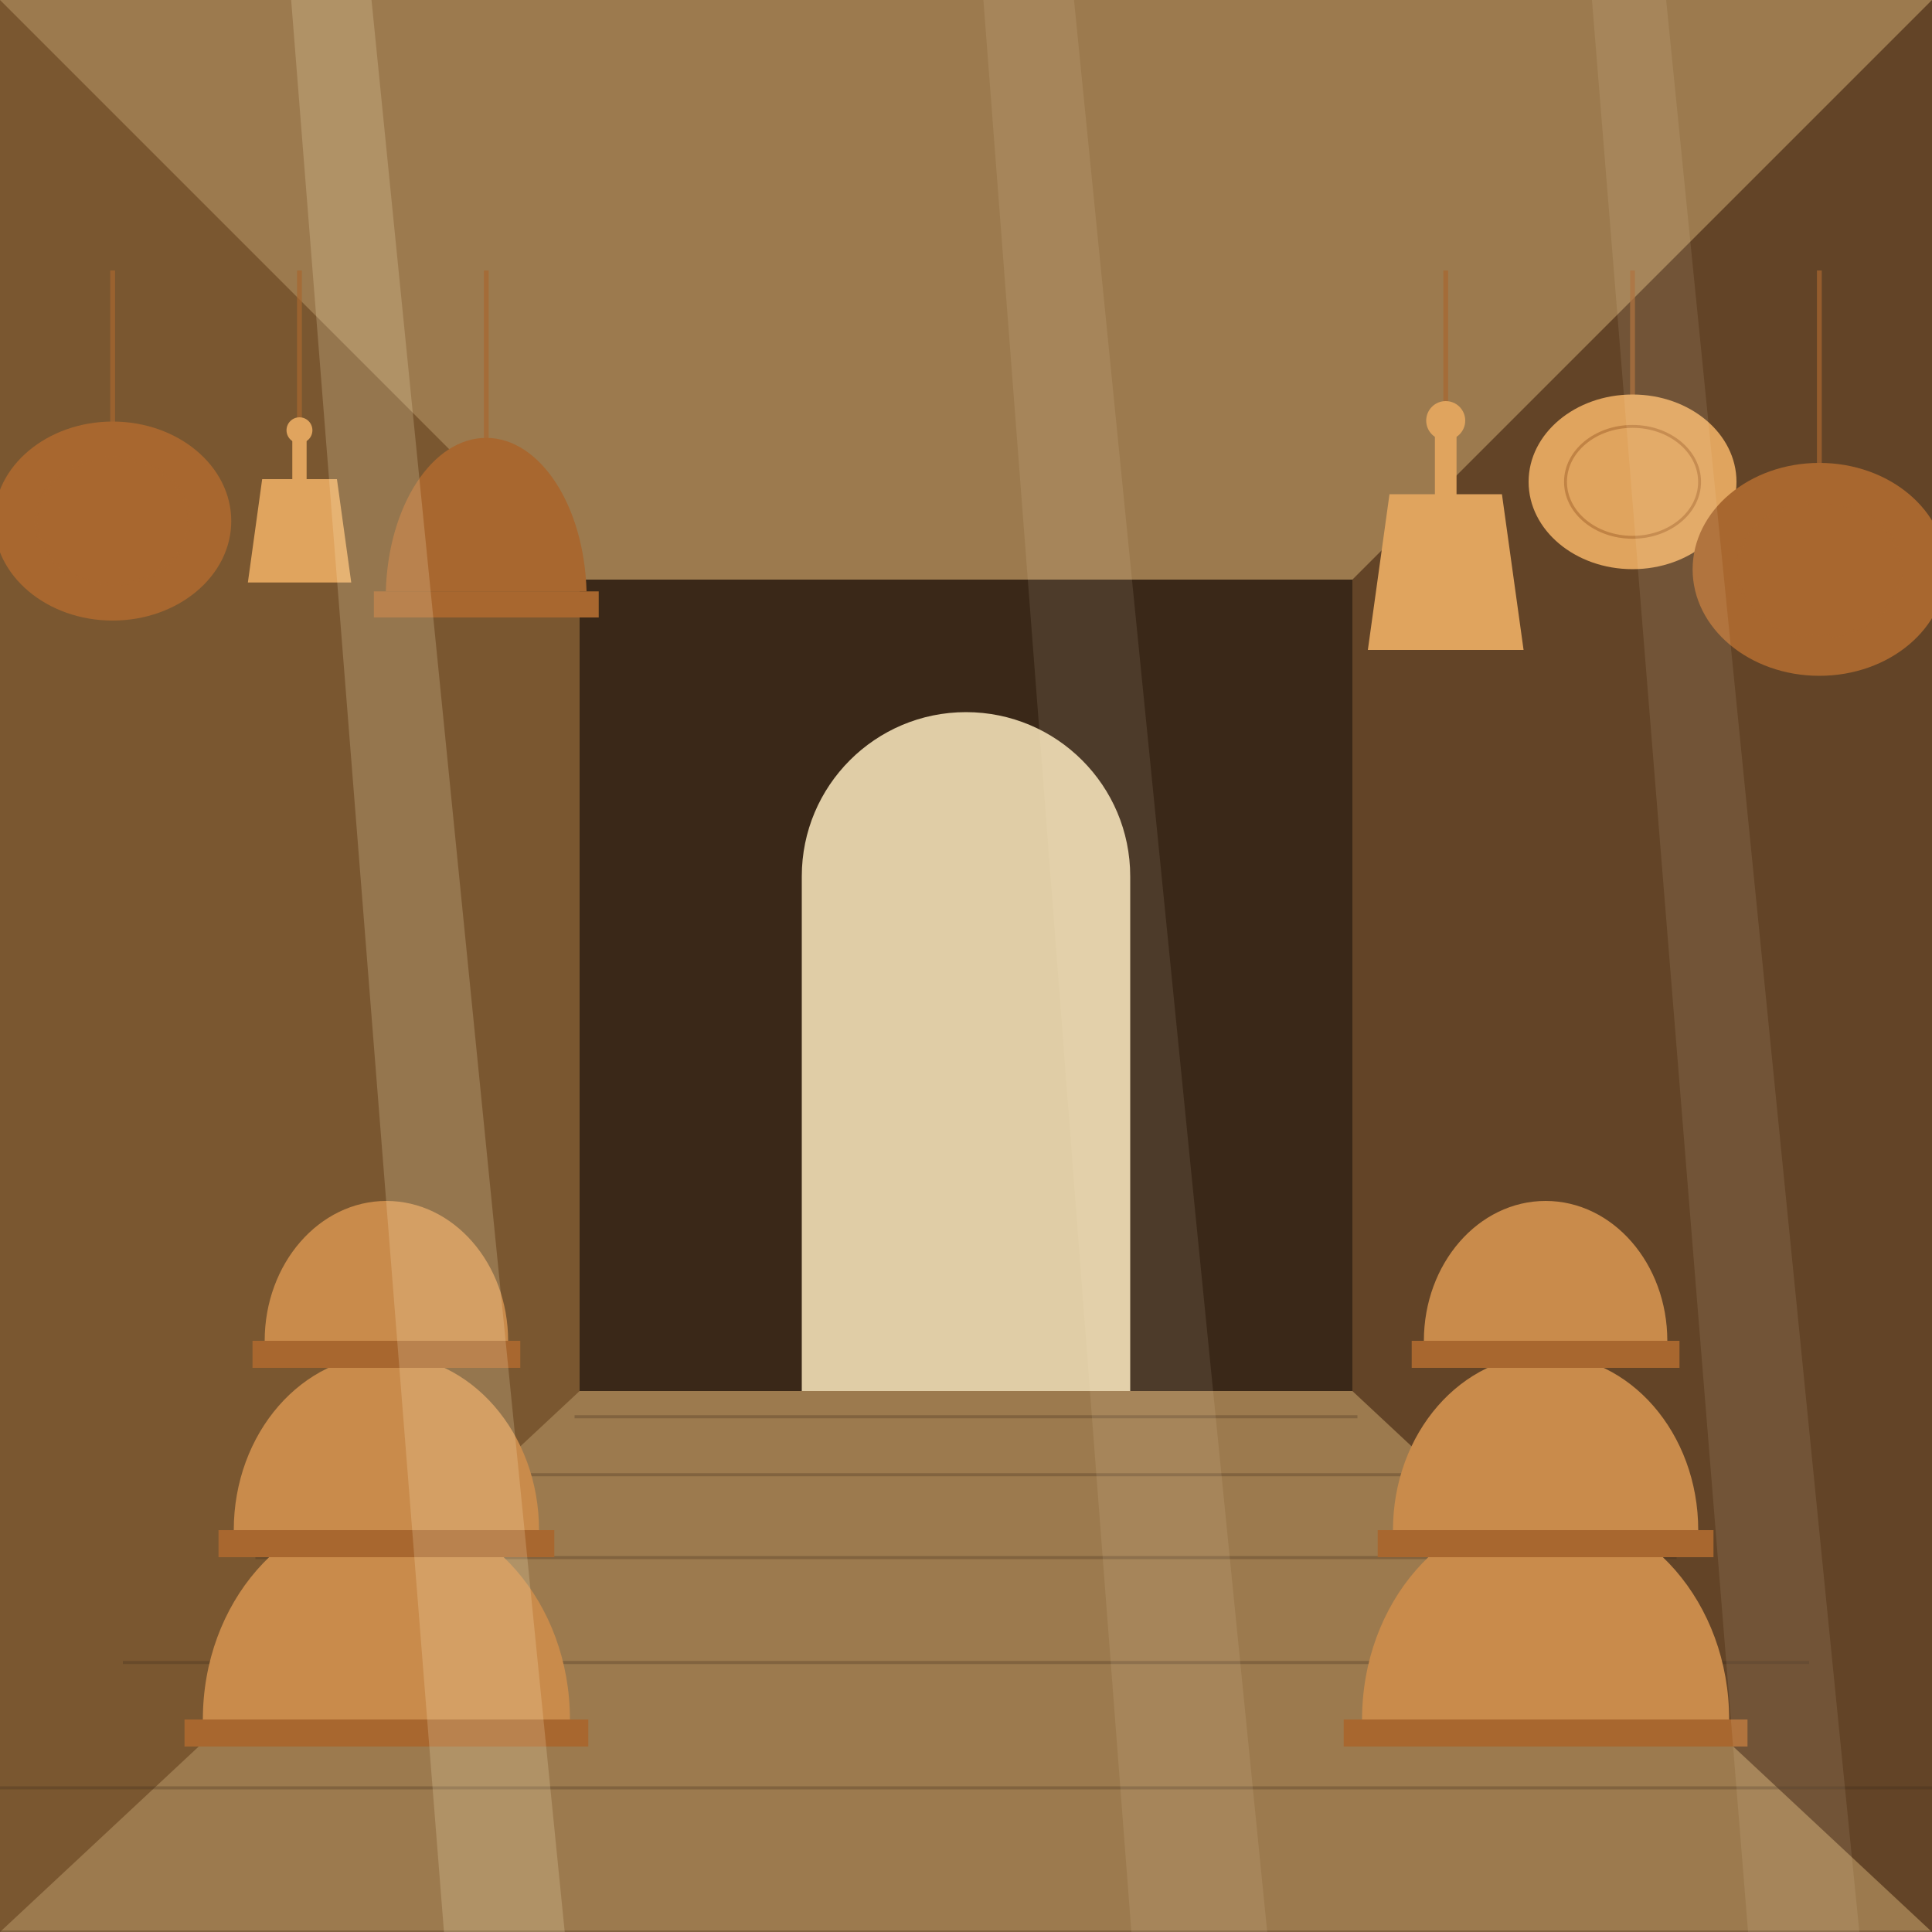
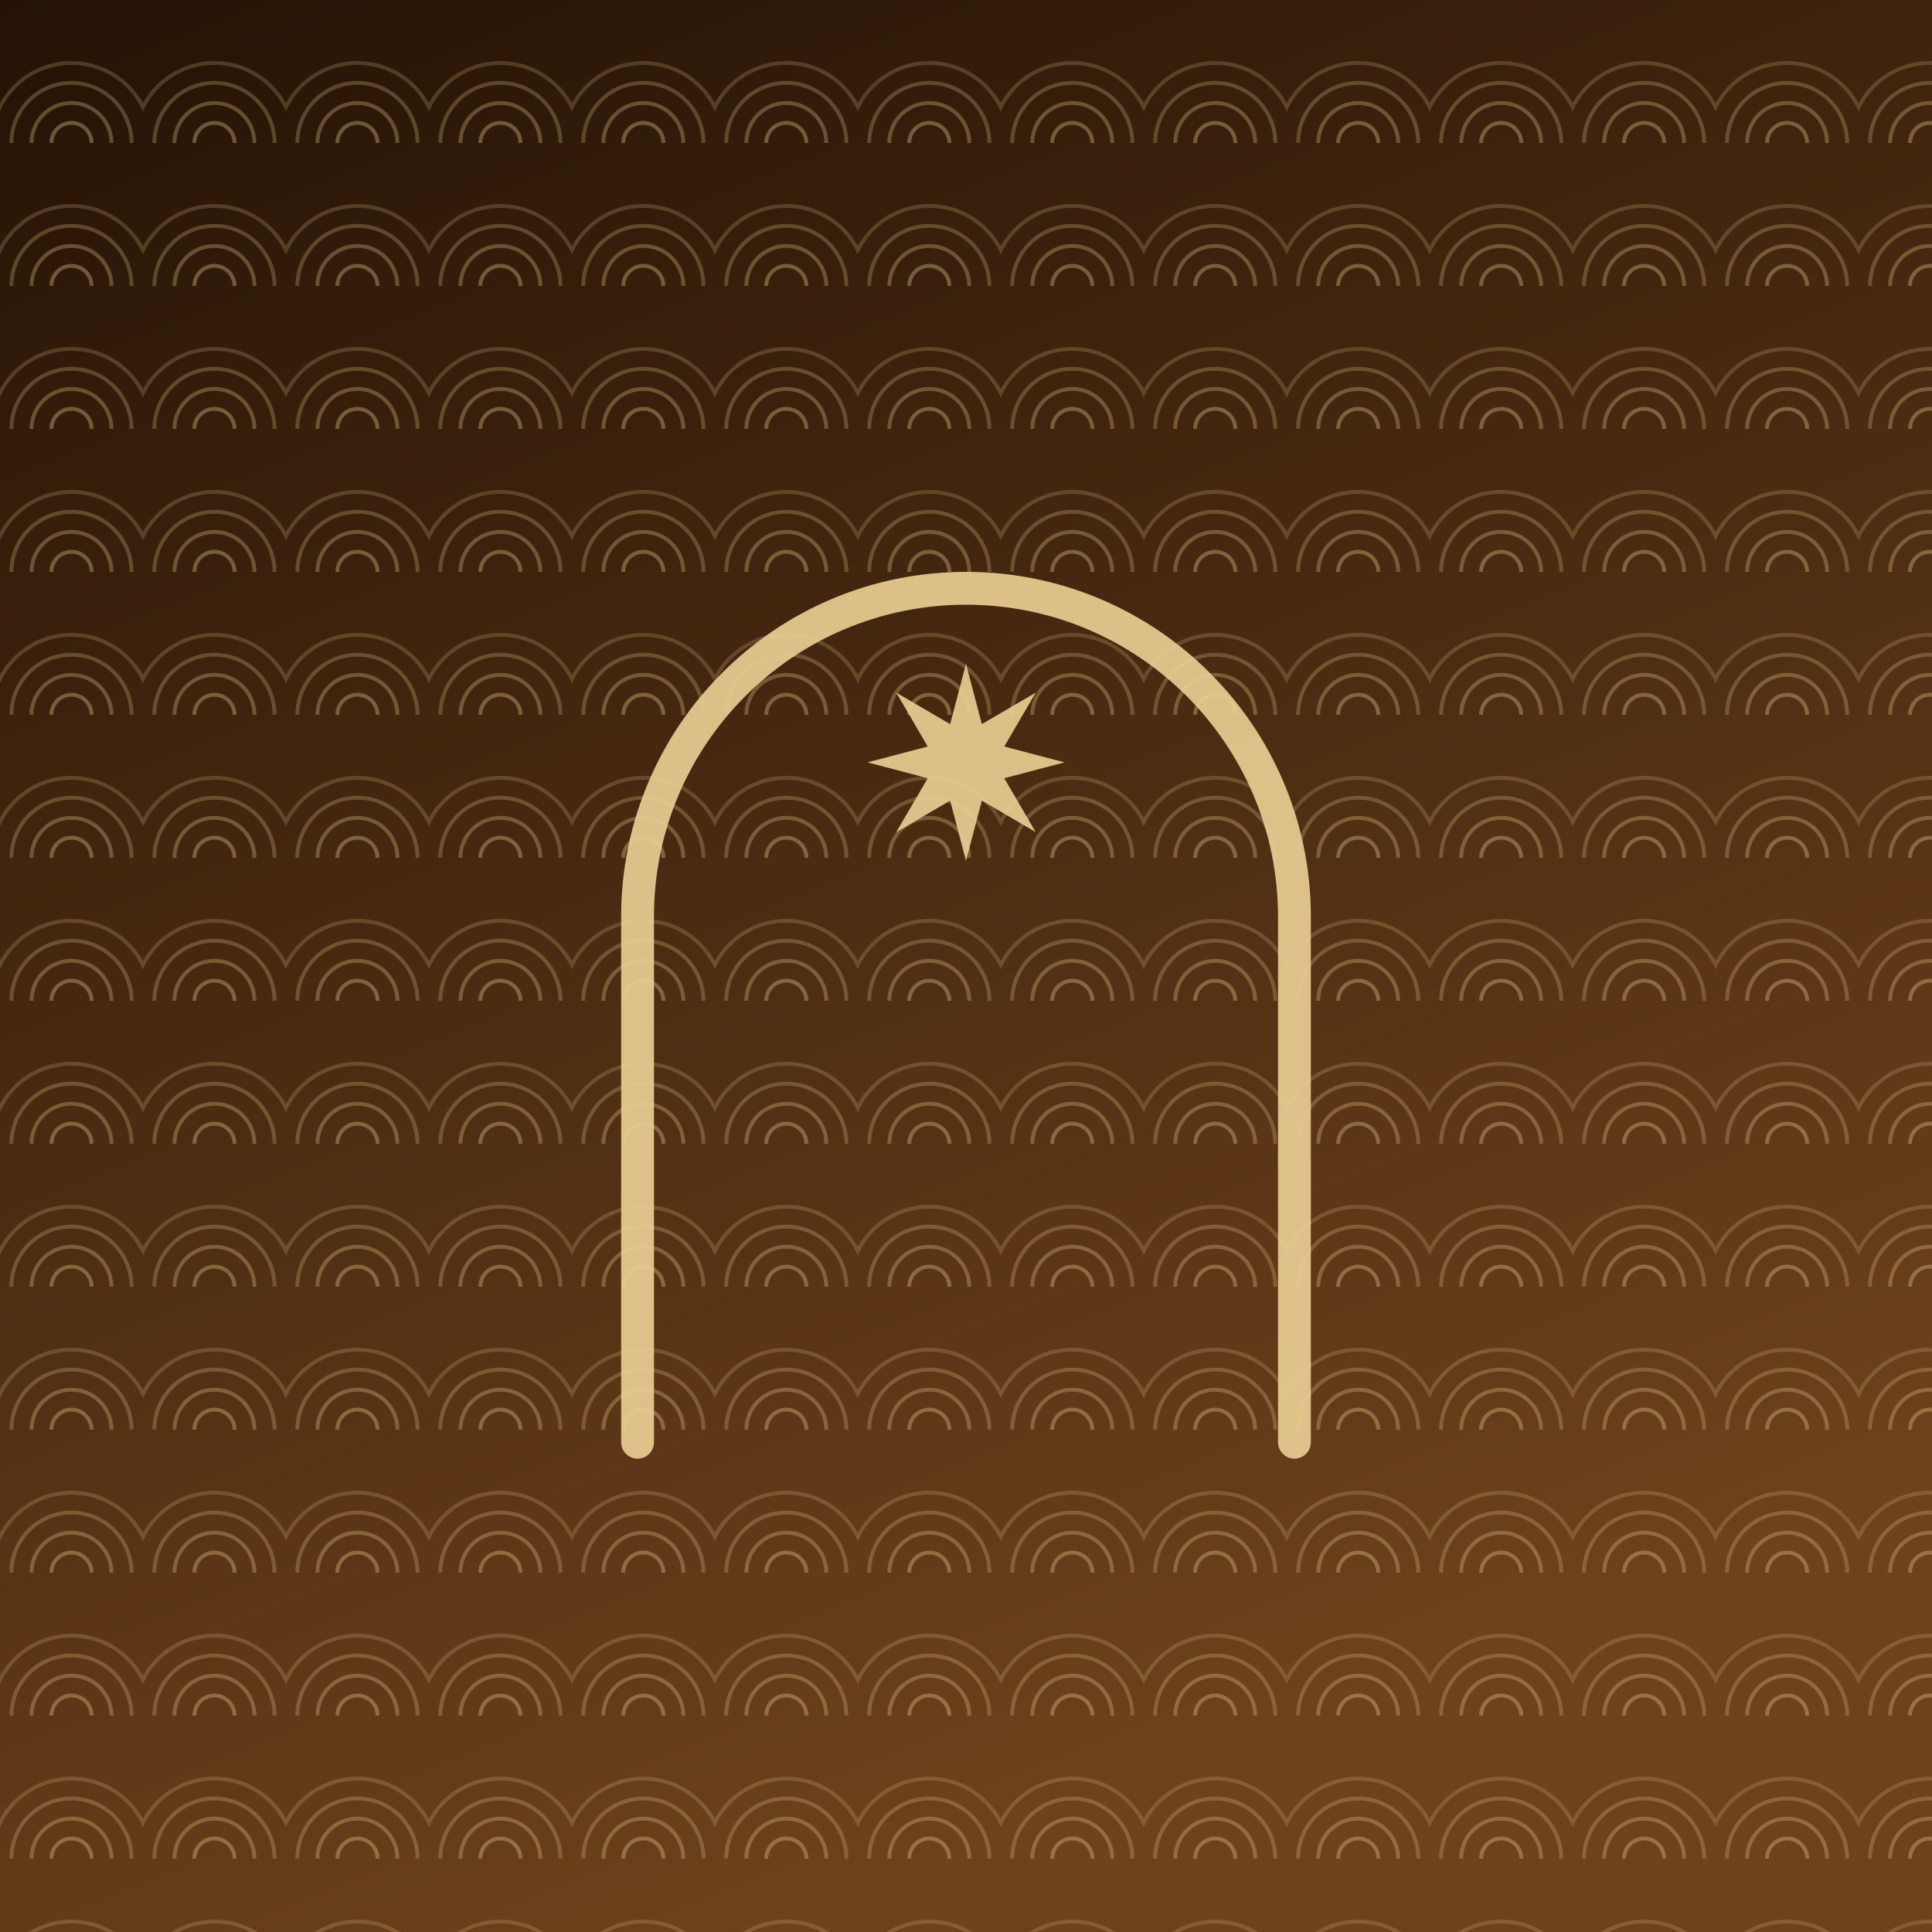
- <svg xmlns="http://www.w3.org/2000/svg" viewBox="0 0 1000 1000" width="1000" height="1000" preserveAspectRatio="xMidYMid slice" role="img">
-   <rect width="1000" height="1000" fill="#3A2818" />
-   <rect width="1000" height="1000" fill="#9C7A4E" />
-   <path d="M0 0 L300 300 L300 720 L0 1000 Z" fill="#7A5730" />
-   <path d="M1000 0 L700 300 L700 720 L1000 1000 Z" fill="#634427" />
-   <rect x="300" y="300" width="400" height="420" fill="#3A2818" />
-   <path d="M415 720 L415 453.6 A85 85 0 1 1 585 453.6 L585 720" fill="#F2DFB6" opacity=".9" />
-   <path d="M297.4 733.3 L702.6 733.3" stroke="#3A2818" stroke-width="1.6" opacity=".28" />
-   <path d="M208.3 763.3 L791.7 763.3" stroke="#3A2818" stroke-width="1.6" opacity=".28" />
-   <path d="M132.2 806.2 L867.8 806.2" stroke="#3A2818" stroke-width="1.6" opacity=".28" />
-   <path d="M63.6 860.5 L936.4 860.5" stroke="#3A2818" stroke-width="1.6" opacity=".28" />
-   <path d="M-0.1 925.4 L1000.1 925.4" stroke="#3A2818" stroke-width="1.6" opacity=".28" />
-   <path d="M-60 1000 L1060 1000" stroke="#3A2818" stroke-width="1.6" opacity=".28" />
-   <path d="M58.3 140 l0 80.2" stroke="#A8672F" stroke-width="2.5" opacity=".7" />
-   <ellipse cx="58.3" cy="269.7" rx="61.4" ry="51.5" fill="#A8672F" />
-   <ellipse cx="58.3" cy="269.7" rx="39.6" ry="32.7" fill="none" stroke="#A8672F" stroke-width="1.5" opacity=".55" />
-   <path d="M155 140 l0 87.2" stroke="#A8672F" stroke-width="2.5" opacity=".7" />
-   <path d="M135.7 248 l38.7 0 l7.4 53.5 l-53.5 0 Z" fill="#E0A45E" />
-   <path d="M155 248 l0 -22.3" stroke="#E0A45E" stroke-width="7.4" stroke-linecap="round" />
-   <circle cx="155" cy="222.7" r="6.7" fill="#E0A45E" />
-   <path d="M251.7 140 l0 93.3" stroke="#A8672F" stroke-width="2.5" opacity=".7" />
-   <path d="M199.7 306.1 a52 83.1 0 0 1 103.9 0 Z" fill="#A8672F" />
-   <rect x="193.5" y="306.1" width="116.4" height="13.5" fill="#A8672F" />
-   <path d="M748.3 140 l0 84.4" stroke="#A8672F" stroke-width="2.5" opacity=".7" />
-   <path d="M719.2 255.8 l58.2 0 l11.2 80.6 l-80.6 0 Z" fill="#E0A45E" />
-   <path d="M748.3 255.8 l0 -33.6" stroke="#E0A45E" stroke-width="11.2" stroke-linecap="round" />
-   <circle cx="748.3" cy="217.7" r="10.1" fill="#E0A45E" />
-   <path d="M845 140 l0 66" stroke="#A8672F" stroke-width="2.5" opacity=".7" />
-   <ellipse cx="845" cy="249.4" rx="53.8" ry="45.2" fill="#E0A45E" />
-   <ellipse cx="845" cy="249.4" rx="34.7" ry="28.7" fill="none" stroke="#A8672F" stroke-width="1.5" opacity=".55" />
-   <path d="M941.7 140 l0 101.8" stroke="#A8672F" stroke-width="2.5" opacity=".7" />
-   <ellipse cx="941.7" cy="294.7" rx="65.6" ry="55.1" fill="#A8672F" />
-   <ellipse cx="941.7" cy="294.7" rx="42.4" ry="34.9" fill="none" stroke="#A8672F" stroke-width="1.5" opacity=".55" />
-   <path d="M105 890 a95 109.2 0 0 1 190 0 Z" fill="#C98B4B" />
-   <rect x="95.5" y="890" width="209" height="14" fill="#A8672F" />
-   <path d="M121 792 a79 90.8 0 0 1 158 0 Z" fill="#C98B4B" />
-   <rect x="113.1" y="792" width="173.8" height="14" fill="#A8672F" />
-   <path d="M137 694 a63 72.4 0 0 1 126 0 Z" fill="#C98B4B" />
-   <rect x="130.7" y="694" width="138.6" height="14" fill="#A8672F" />
-   <path d="M705 890 a95 109.2 0 0 1 190 0 Z" fill="#C98B4B" />
-   <rect x="695.5" y="890" width="209" height="14" fill="#A8672F" />
-   <path d="M721 792 a79 90.8 0 0 1 158 0 Z" fill="#C98B4B" />
-   <rect x="713.1" y="792" width="173.8" height="14" fill="#A8672F" />
-   <path d="M737 694 a63 72.4 0 0 1 126 0 Z" fill="#C98B4B" />
-   <rect x="730.7" y="694" width="138.6" height="14" fill="#A8672F" />
-   <path d="M150.7 0 l41.6 0 l100 1000 l-62.5 0 Z" fill="#FFEFC8" opacity="0.2" />
-   <path d="M509 0 l46.9 0 l100 1000 l-70.3 0 Z" fill="#FFEFC8" opacity="0.1" />
-   <path d="M824 0 l38.4 0 l100 1000 l-57.6 0 Z" fill="#FFEFC8" opacity="0.1" />
+ <svg xmlns="http://www.w3.org/2000/svg" viewBox="0 0 1000 1000" width="1000" height="1000" role="img">
+   <defs>
+     <linearGradient id="f" x1="0" y1="0" x2="0.4" y2="1">
+       <stop offset="0" stop-color="#241205" />
+       <stop offset="1" stop-color="#6E421C" />
+     </linearGradient>
+     <pattern id="m" width="74" height="74" patternUnits="userSpaceOnUse">
+       <path d="M26.6 74.0 A10.4 10.4 0 0 1 47.4 74.0" fill="none" stroke="#E9CD93" stroke-width="2.0" stroke-opacity="0.352" />
+       <path d="M16.3 74.0 A20.7 20.7 0 0 1 57.7 74.0" fill="none" stroke="#E9CD93" stroke-width="2.0" stroke-opacity="0.304" />
+       <path d="M5.9 74.0 A31.1 31.1 0 0 1 68.1 74.0" fill="none" stroke="#E9CD93" stroke-width="2.0" stroke-opacity="0.256" />
+       <path d="M-4.4 74.0 A41.4 41.4 0 0 1 78.4 74.0" fill="none" stroke="#E9CD93" stroke-width="2.0" stroke-opacity="0.208" />
+     </pattern>
+   </defs>
+   <rect width="1000" height="1000" fill="url(#f)" />
+   <rect width="1000" height="1000" fill="url(#m)" />
+   <g opacity=".92">
+     <path d="M330.0 746.5 L330.0 474.5 A170.0 170.0 0 0 1 670.0 474.5 L670.0 746.5" fill="none" stroke="#E9CD93" stroke-width="17.0" stroke-linecap="round" />
+     <polygon points="500.0,343.6 508.2,374.8 536.1,358.5 519.8,386.4 551.0,394.6 519.8,402.8 536.1,430.7 508.2,414.4 500.0,445.6 491.8,414.4 463.9,430.7 480.2,402.8 449.0,394.6 480.2,386.4 463.9,358.5 491.8,374.8" fill="#E9CD93" />
+   </g>
</svg>
